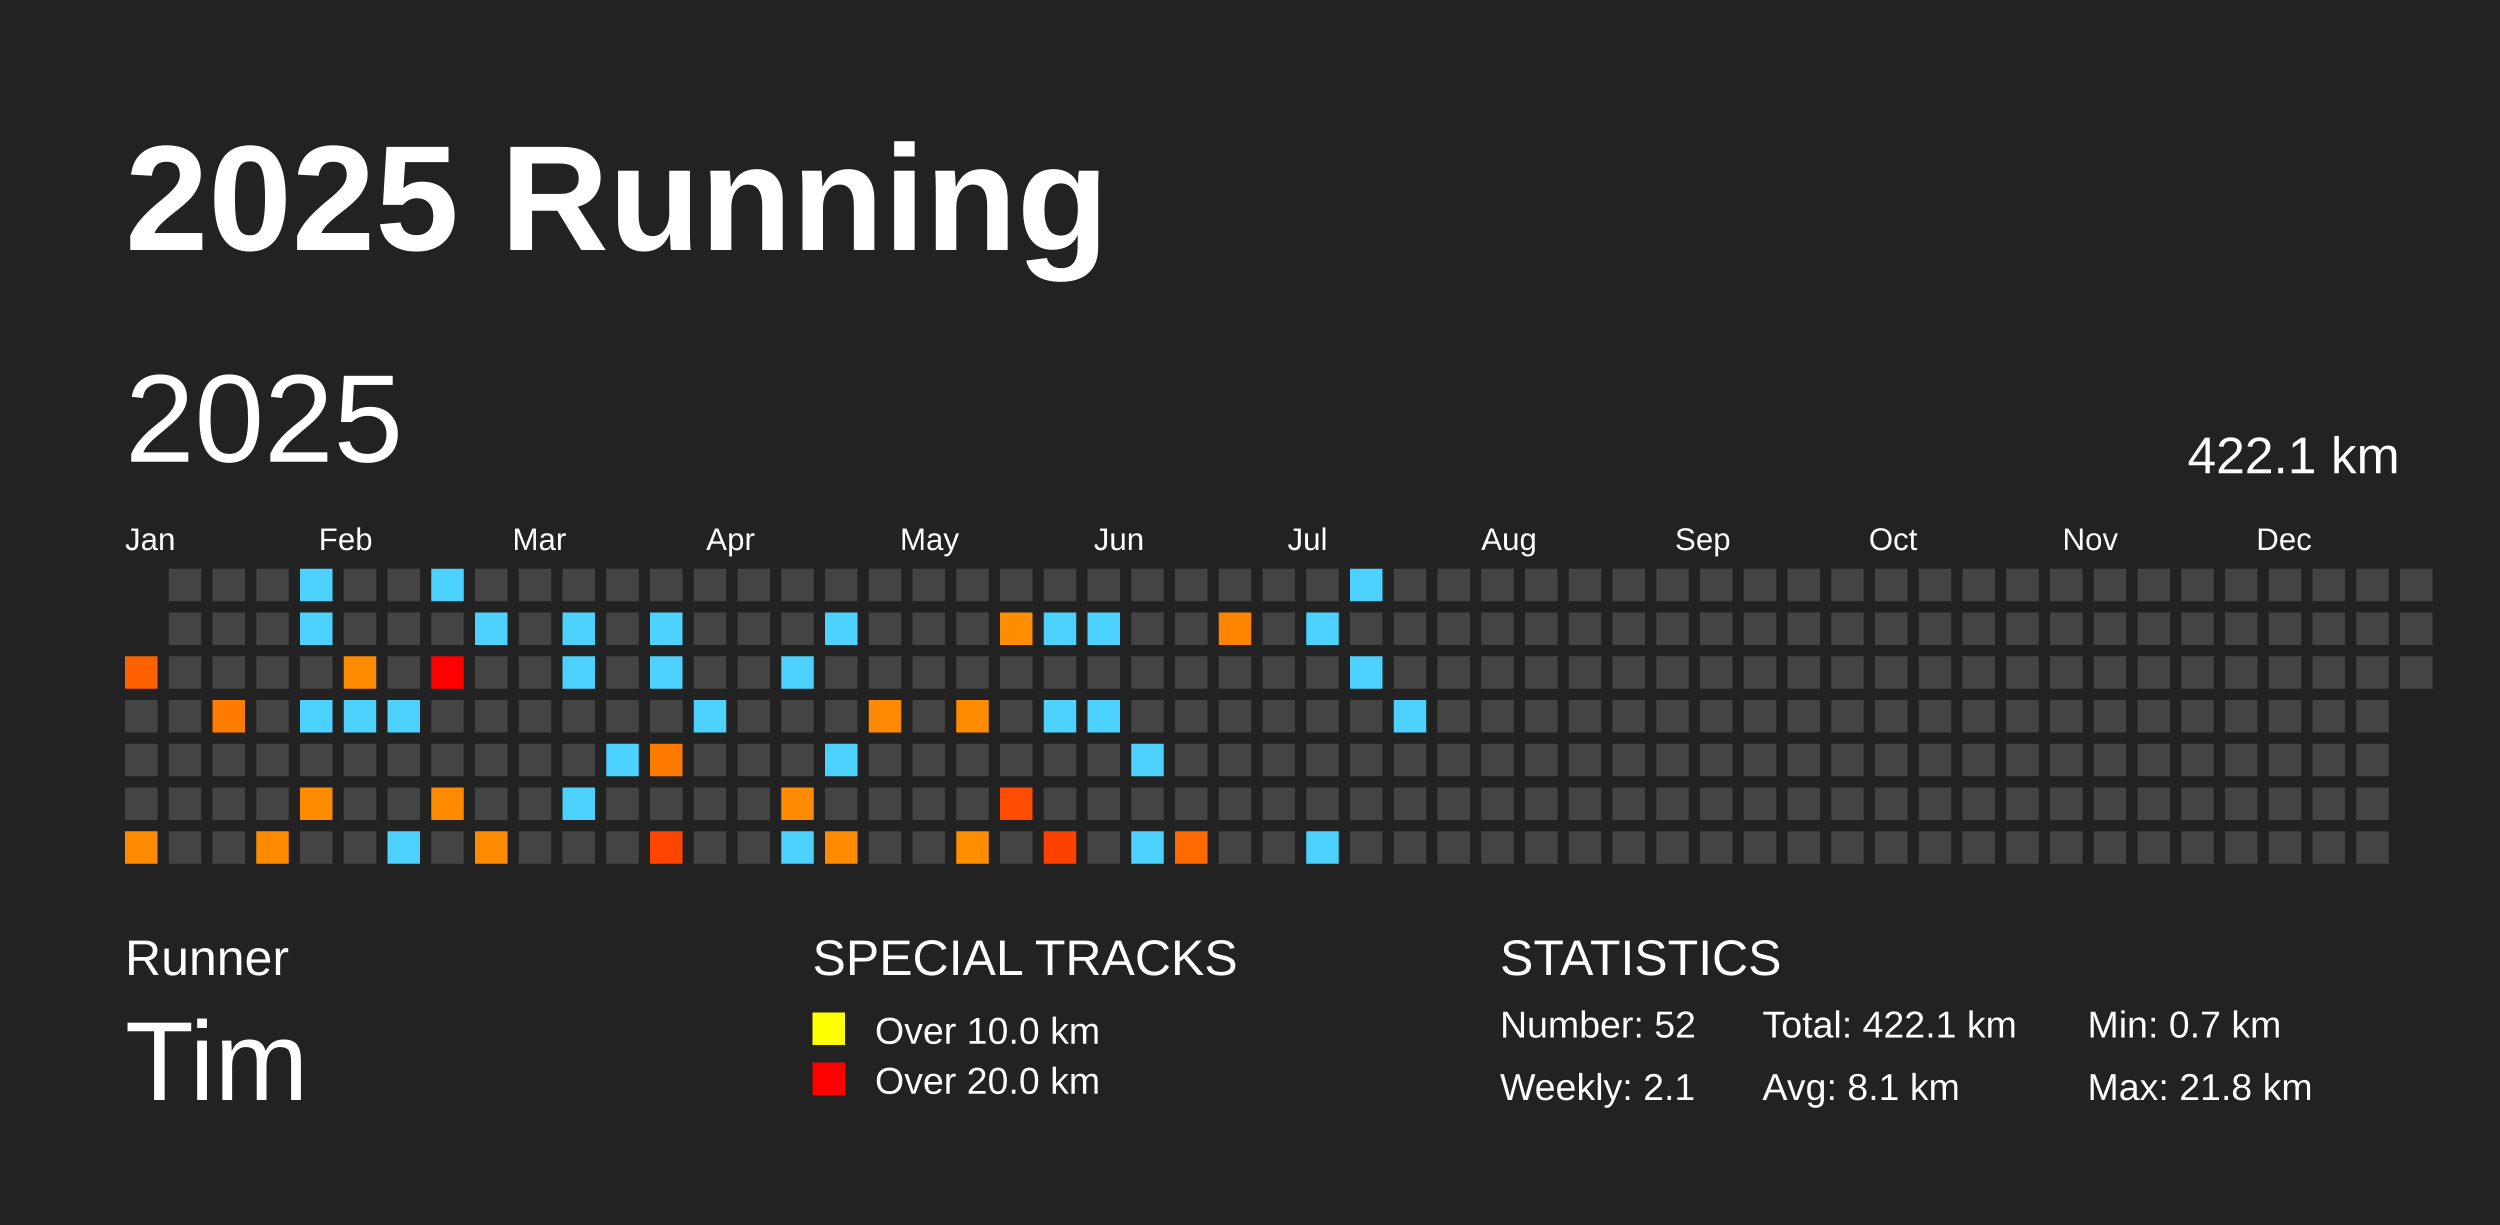
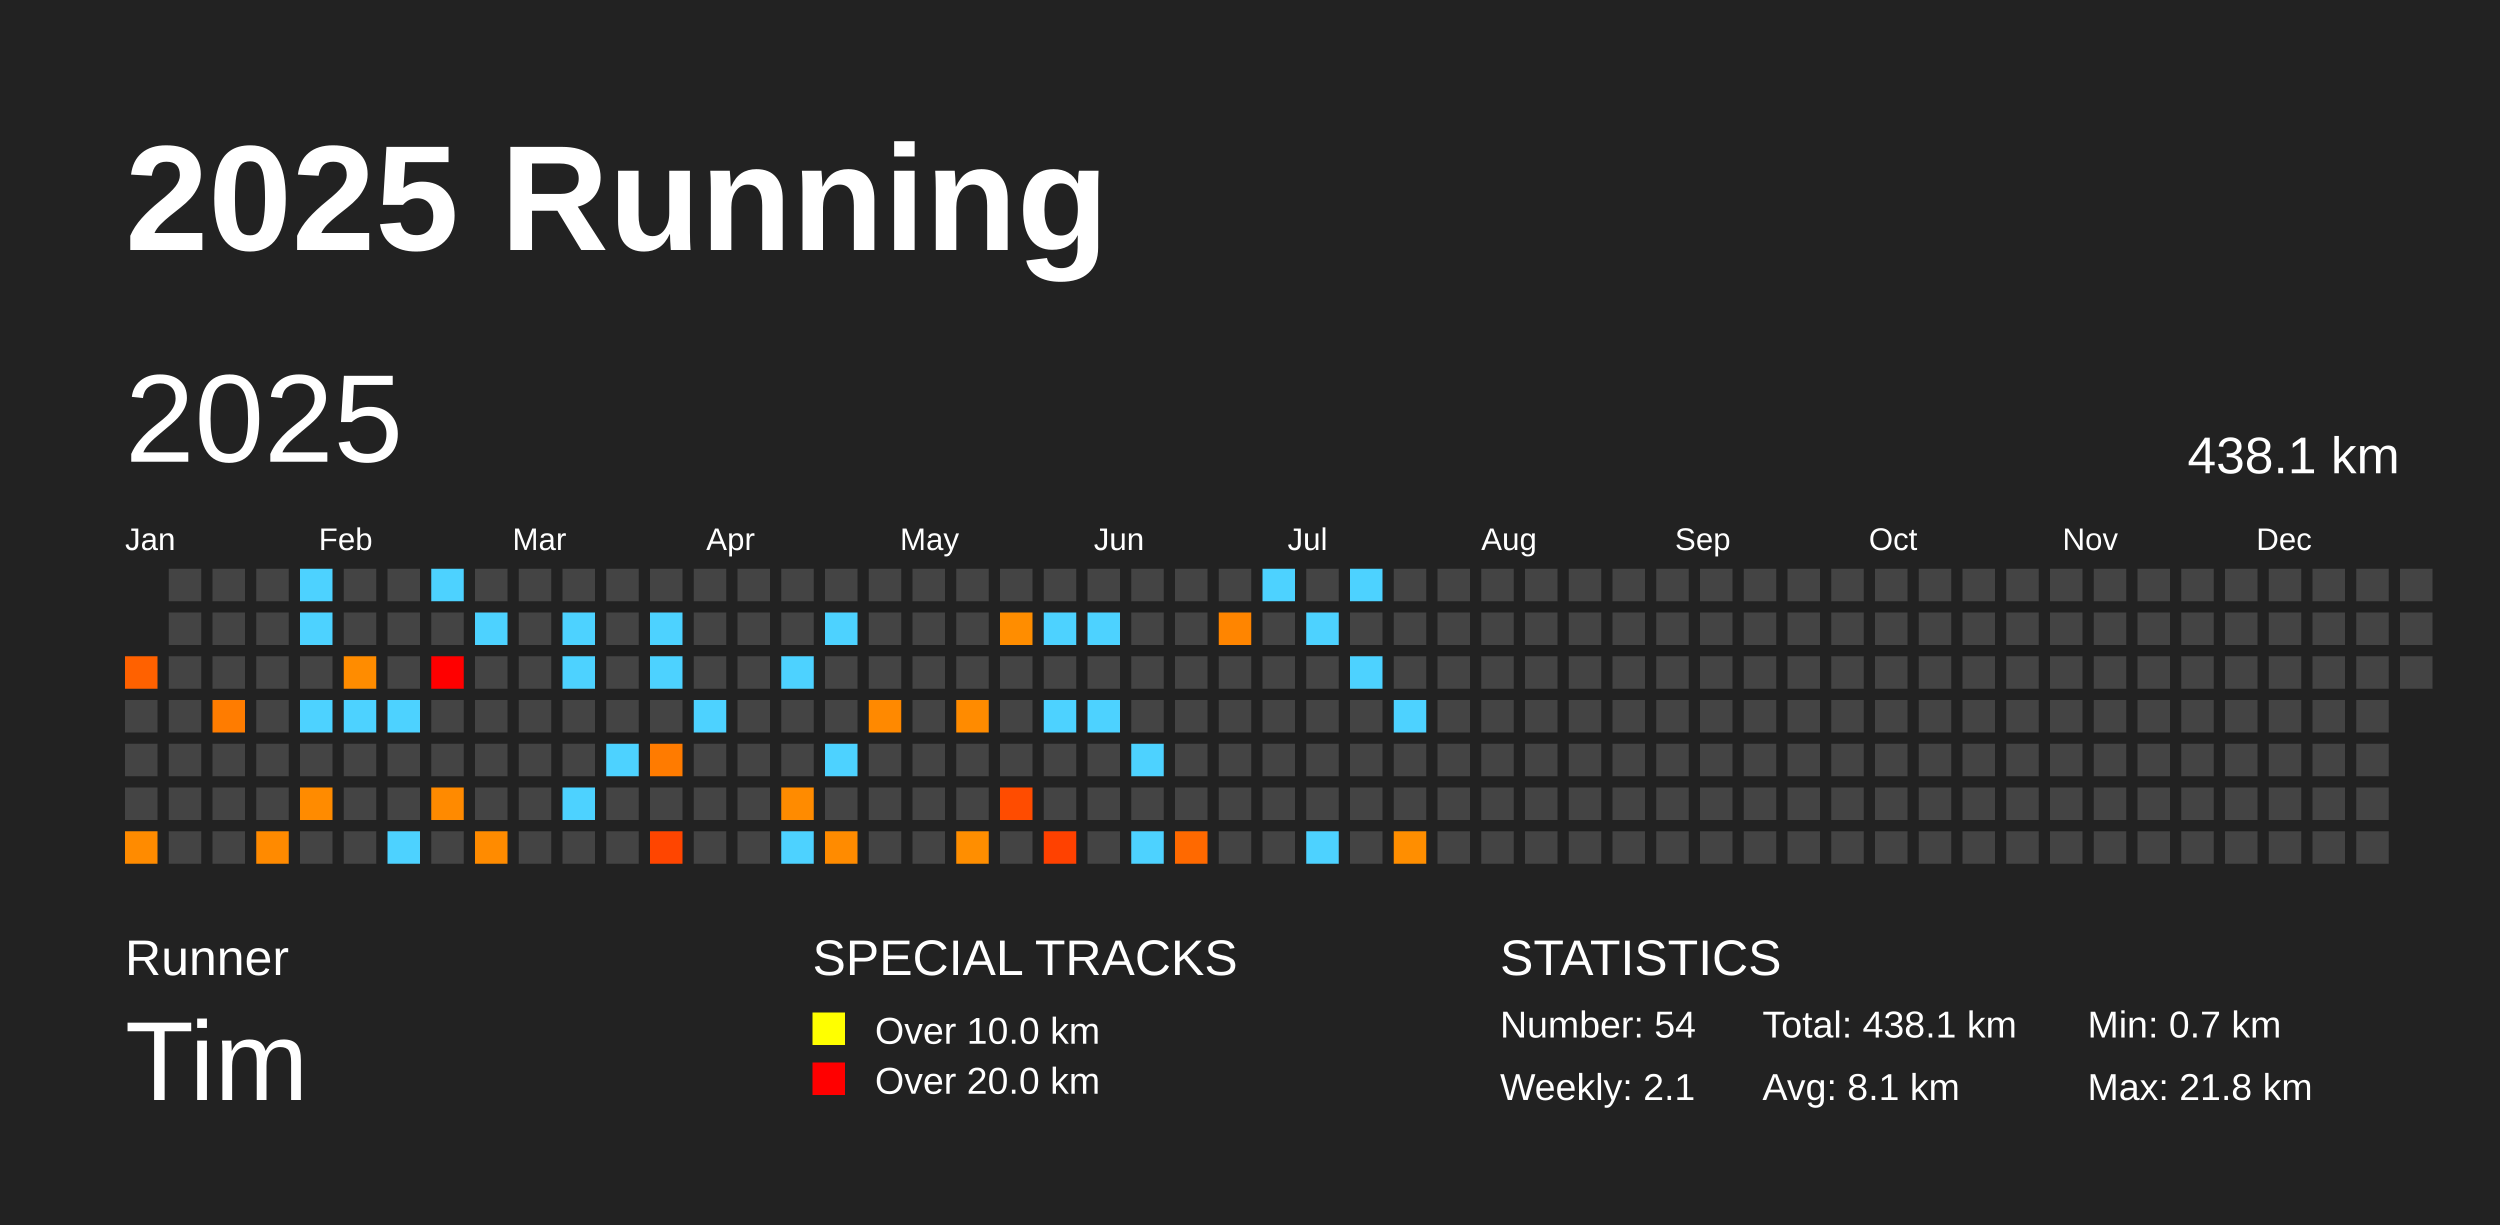
<svg xmlns="http://www.w3.org/2000/svg" baseProfile="full" height="98mm" version="1.1" viewBox="0,0,200,98" width="200mm">
  <defs />
  <rect fill="#222222" height="98" width="200" x="0" y="0" />
  <text fill="#FFFFFF" style="font-size:12px; font-family:Arial; font-weight:bold;" x="10" y="20">2025 Running</text>
  <text fill="#FFFFFF" style="font-size:4px; font-family:Arial" x="10" y="78">Runner</text>
  <text fill="#FFFFFF" style="font-size:9px; font-family:Arial" x="10" y="88">Tim</text>
  <text fill="#FFFFFF" style="font-size:4px; font-family:Arial" x="65" y="78">SPECIAL TRACKS</text>
  <rect fill="yellow" height="2.6" width="2.6" x="65" y="81" />
  <text fill="#FFFFFF" style="font-size:3px; font-family:Arial" x="70" y="83.5">Over 10.0 km</text>
  <rect fill="red" height="2.6" width="2.6" x="65" y="85" />
  <text fill="#FFFFFF" style="font-size:3px; font-family:Arial" x="70" y="87.5">Over 20.0 km</text>
  <text fill="#FFFFFF" style="font-size:4px; font-family:Arial" x="120" y="78">STATISTICS</text>
-   <text fill="#FFFFFF" style="font-size:3px; font-family:Arial" x="120" y="83">Number: 52</text>
+   <text fill="#FFFFFF" style="font-size:3px; font-family:Arial" x="120" y="83">Number: 54</text>
  <text fill="#FFFFFF" style="font-size:3px; font-family:Arial" x="120" y="88">Weekly: 2.1</text>
-   <text fill="#FFFFFF" style="font-size:3px; font-family:Arial" x="141" y="83">Total: 422.1 km</text>
+   <text fill="#FFFFFF" style="font-size:3px; font-family:Arial" x="141" y="83">Total: 438.1 km</text>
  <text fill="#FFFFFF" style="font-size:3px; font-family:Arial" x="141" y="88">Avg: 8.1 km</text>
  <text fill="#FFFFFF" style="font-size:3px; font-family:Arial" x="167" y="83">Min: 0.7 km</text>
  <text fill="#FFFFFF" style="font-size:3px; font-family:Arial" x="167" y="88">Max: 21.8 km</text>
  <text dominant-baseline="hanging" fill="#FFFFFF" style="font-size:10.0px; font-family:Arial;" x="10" y="30">2025</text>
-   <text dominant-baseline="hanging" fill="#FFFFFF" style="font-size:4.125px; font-family:Arial;" x="175" y="35">422.1 km</text>
+   <text dominant-baseline="hanging" fill="#FFFFFF" style="font-size:4.125px; font-family:Arial;" x="175" y="35">438.1 km</text>
  <text fill="#FFFFFF" style="font-size:2.5px; font-family:Arial" x="10.0" y="44">Jan</text>
  <text fill="#FFFFFF" style="font-size:2.5px; font-family:Arial" x="25.5" y="44">Feb</text>
  <text fill="#FFFFFF" style="font-size:2.5px; font-family:Arial" x="41.0" y="44">Mar</text>
  <text fill="#FFFFFF" style="font-size:2.5px; font-family:Arial" x="56.5" y="44">Apr</text>
  <text fill="#FFFFFF" style="font-size:2.5px; font-family:Arial" x="72.0" y="44">May</text>
  <text fill="#FFFFFF" style="font-size:2.5px; font-family:Arial" x="87.5" y="44">Jun</text>
  <text fill="#FFFFFF" style="font-size:2.5px; font-family:Arial" x="103.0" y="44">Jul</text>
  <text fill="#FFFFFF" style="font-size:2.5px; font-family:Arial" x="118.5" y="44">Aug</text>
  <text fill="#FFFFFF" style="font-size:2.5px; font-family:Arial" x="134.0" y="44">Sep</text>
  <text fill="#FFFFFF" style="font-size:2.5px; font-family:Arial" x="149.5" y="44">Oct</text>
  <text fill="#FFFFFF" style="font-size:2.5px; font-family:Arial" x="165.0" y="44">Nov</text>
  <text fill="#FFFFFF" style="font-size:2.5px; font-family:Arial" x="180.5" y="44">Dec</text>
  <rect fill="#ff6100" height="2.6" width="2.6" x="10.0" y="52.5" />
  <rect fill="#444444" height="2.6" width="2.6" x="10.0" y="56.0" />
  <rect fill="#444444" height="2.6" width="2.6" x="10.0" y="59.5" />
  <rect fill="#444444" height="2.6" width="2.6" x="10.0" y="63.0" />
  <rect fill="#ff8b00" height="2.6" width="2.6" x="10.0" y="66.5" />
  <rect fill="#444444" height="2.6" width="2.6" x="13.5" y="45.5" />
  <rect fill="#444444" height="2.6" width="2.6" x="13.5" y="49.0" />
  <rect fill="#444444" height="2.6" width="2.6" x="13.5" y="52.5" />
  <rect fill="#444444" height="2.6" width="2.6" x="13.5" y="56.0" />
  <rect fill="#444444" height="2.6" width="2.6" x="13.5" y="59.5" />
  <rect fill="#444444" height="2.6" width="2.6" x="13.5" y="63.0" />
  <rect fill="#444444" height="2.6" width="2.6" x="13.5" y="66.5" />
  <rect fill="#444444" height="2.6" width="2.6" x="17.0" y="45.5" />
  <rect fill="#444444" height="2.6" width="2.6" x="17.0" y="49.0" />
  <rect fill="#444444" height="2.6" width="2.6" x="17.0" y="52.5" />
  <rect fill="#ff7c00" height="2.6" width="2.6" x="17.0" y="56.0" />
  <rect fill="#444444" height="2.6" width="2.6" x="17.0" y="59.5" />
  <rect fill="#444444" height="2.6" width="2.6" x="17.0" y="63.0" />
  <rect fill="#444444" height="2.6" width="2.6" x="17.0" y="66.5" />
  <rect fill="#444444" height="2.6" width="2.6" x="20.5" y="45.5" />
  <rect fill="#444444" height="2.6" width="2.6" x="20.5" y="49.0" />
  <rect fill="#444444" height="2.6" width="2.6" x="20.5" y="52.5" />
  <rect fill="#444444" height="2.6" width="2.6" x="20.5" y="56.0" />
  <rect fill="#444444" height="2.6" width="2.6" x="20.5" y="59.5" />
  <rect fill="#444444" height="2.6" width="2.6" x="20.5" y="63.0" />
  <rect fill="#ff8a00" height="2.6" width="2.6" x="20.5" y="66.5" />
  <rect fill="#4dd2ff" height="2.6" width="2.6" x="24.0" y="45.5" />
  <rect fill="#4dd2ff" height="2.6" width="2.6" x="24.0" y="49.0" />
  <rect fill="#444444" height="2.6" width="2.6" x="24.0" y="52.5" />
  <rect fill="#4dd2ff" height="2.6" width="2.6" x="24.0" y="56.0" />
  <rect fill="#444444" height="2.6" width="2.6" x="24.0" y="59.5" />
  <rect fill="#ff8b00" height="2.6" width="2.6" x="24.0" y="63.0" />
  <rect fill="#444444" height="2.6" width="2.6" x="24.0" y="66.5" />
  <rect fill="#444444" height="2.6" width="2.6" x="27.5" y="45.5" />
  <rect fill="#444444" height="2.6" width="2.6" x="27.5" y="49.0" />
  <rect fill="#ff8c00" height="2.6" width="2.6" x="27.5" y="52.5" />
  <rect fill="#4dd2ff" height="2.6" width="2.6" x="27.5" y="56.0" />
  <rect fill="#444444" height="2.6" width="2.6" x="27.5" y="59.5" />
  <rect fill="#444444" height="2.6" width="2.6" x="27.5" y="63.0" />
  <rect fill="#444444" height="2.6" width="2.6" x="27.5" y="66.5" />
  <rect fill="#444444" height="2.6" width="2.6" x="31.0" y="45.5" />
  <rect fill="#444444" height="2.6" width="2.6" x="31.0" y="49.0" />
  <rect fill="#444444" height="2.6" width="2.6" x="31.0" y="52.5" />
  <rect fill="#4dd2ff" height="2.6" width="2.6" x="31.0" y="56.0" />
  <rect fill="#444444" height="2.6" width="2.6" x="31.0" y="59.5" />
  <rect fill="#444444" height="2.6" width="2.6" x="31.0" y="63.0" />
  <rect fill="#4dd2ff" height="2.6" width="2.6" x="31.0" y="66.5" />
  <rect fill="#4dd2ff" height="2.6" width="2.6" x="34.5" y="45.5" />
  <rect fill="#444444" height="2.6" width="2.6" x="34.5" y="49.0" />
  <rect fill="red" height="2.6" width="2.6" x="34.5" y="52.5" />
  <rect fill="#444444" height="2.6" width="2.6" x="34.5" y="56.0" />
  <rect fill="#444444" height="2.6" width="2.6" x="34.5" y="59.5" />
  <rect fill="#ff8a00" height="2.6" width="2.6" x="34.5" y="63.0" />
  <rect fill="#444444" height="2.6" width="2.6" x="34.5" y="66.5" />
  <rect fill="#444444" height="2.6" width="2.6" x="38.0" y="45.5" />
  <rect fill="#4dd2ff" height="2.6" width="2.6" x="38.0" y="49.0" />
  <rect fill="#444444" height="2.6" width="2.6" x="38.0" y="52.5" />
  <rect fill="#444444" height="2.6" width="2.6" x="38.0" y="56.0" />
  <rect fill="#444444" height="2.6" width="2.6" x="38.0" y="59.5" />
  <rect fill="#444444" height="2.6" width="2.6" x="38.0" y="63.0" />
  <rect fill="#ff8b00" height="2.6" width="2.6" x="38.0" y="66.5" />
  <rect fill="#444444" height="2.6" width="2.6" x="41.5" y="45.5" />
  <rect fill="#444444" height="2.6" width="2.6" x="41.5" y="49.0" />
  <rect fill="#444444" height="2.6" width="2.6" x="41.5" y="52.5" />
  <rect fill="#444444" height="2.6" width="2.6" x="41.5" y="56.0" />
  <rect fill="#444444" height="2.6" width="2.6" x="41.5" y="59.5" />
  <rect fill="#444444" height="2.6" width="2.6" x="41.5" y="63.0" />
  <rect fill="#444444" height="2.6" width="2.6" x="41.5" y="66.5" />
  <rect fill="#444444" height="2.6" width="2.6" x="45.0" y="45.5" />
  <rect fill="#4dd2ff" height="2.6" width="2.6" x="45.0" y="49.0" />
  <rect fill="#4dd2ff" height="2.6" width="2.6" x="45.0" y="52.5" />
  <rect fill="#444444" height="2.6" width="2.6" x="45.0" y="56.0" />
  <rect fill="#444444" height="2.6" width="2.6" x="45.0" y="59.5" />
  <rect fill="#4dd2ff" height="2.6" width="2.6" x="45.0" y="63.0" />
  <rect fill="#444444" height="2.6" width="2.6" x="45.0" y="66.5" />
  <rect fill="#444444" height="2.6" width="2.6" x="48.5" y="45.5" />
  <rect fill="#444444" height="2.6" width="2.6" x="48.5" y="49.0" />
  <rect fill="#444444" height="2.6" width="2.6" x="48.5" y="52.5" />
  <rect fill="#444444" height="2.6" width="2.6" x="48.5" y="56.0" />
  <rect fill="#4dd2ff" height="2.6" width="2.6" x="48.5" y="59.5" />
  <rect fill="#444444" height="2.6" width="2.6" x="48.5" y="63.0" />
  <rect fill="#444444" height="2.6" width="2.6" x="48.5" y="66.5" />
  <rect fill="#444444" height="2.6" width="2.6" x="52.0" y="45.5" />
  <rect fill="#4dd2ff" height="2.6" width="2.6" x="52.0" y="49.0" />
  <rect fill="#4dd2ff" height="2.6" width="2.6" x="52.0" y="52.5" />
  <rect fill="#444444" height="2.6" width="2.6" x="52.0" y="56.0" />
  <rect fill="#ff7b00" height="2.6" width="2.6" x="52.0" y="59.5" />
  <rect fill="#444444" height="2.6" width="2.6" x="52.0" y="63.0" />
  <rect fill="#ff4500" height="2.6" width="2.6" x="52.0" y="66.5" />
  <rect fill="#444444" height="2.6" width="2.6" x="55.5" y="45.5" />
  <rect fill="#444444" height="2.6" width="2.6" x="55.5" y="49.0" />
  <rect fill="#444444" height="2.6" width="2.6" x="55.5" y="52.5" />
  <rect fill="#4dd2ff" height="2.6" width="2.6" x="55.5" y="56.0" />
  <rect fill="#444444" height="2.6" width="2.6" x="55.5" y="59.5" />
  <rect fill="#444444" height="2.6" width="2.6" x="55.5" y="63.0" />
  <rect fill="#444444" height="2.6" width="2.6" x="55.5" y="66.5" />
  <rect fill="#444444" height="2.6" width="2.6" x="59.0" y="45.5" />
  <rect fill="#444444" height="2.6" width="2.6" x="59.0" y="49.0" />
  <rect fill="#444444" height="2.6" width="2.6" x="59.0" y="52.5" />
  <rect fill="#444444" height="2.6" width="2.6" x="59.0" y="56.0" />
  <rect fill="#444444" height="2.6" width="2.6" x="59.0" y="59.5" />
  <rect fill="#444444" height="2.6" width="2.6" x="59.0" y="63.0" />
  <rect fill="#444444" height="2.6" width="2.6" x="59.0" y="66.5" />
  <rect fill="#444444" height="2.6" width="2.6" x="62.5" y="45.5" />
  <rect fill="#444444" height="2.6" width="2.6" x="62.5" y="49.0" />
  <rect fill="#4dd2ff" height="2.6" width="2.6" x="62.5" y="52.5" />
  <rect fill="#444444" height="2.6" width="2.6" x="62.5" y="56.0" />
  <rect fill="#444444" height="2.6" width="2.6" x="62.5" y="59.5" />
  <rect fill="#ff8b00" height="2.6" width="2.6" x="62.5" y="63.0" />
  <rect fill="#4dd2ff" height="2.6" width="2.6" x="62.5" y="66.5" />
  <rect fill="#444444" height="2.6" width="2.6" x="66.0" y="45.5" />
  <rect fill="#4dd2ff" height="2.6" width="2.6" x="66.0" y="49.0" />
  <rect fill="#444444" height="2.6" width="2.6" x="66.0" y="52.5" />
  <rect fill="#444444" height="2.6" width="2.6" x="66.0" y="56.0" />
  <rect fill="#4dd2ff" height="2.6" width="2.6" x="66.0" y="59.5" />
  <rect fill="#444444" height="2.6" width="2.6" x="66.0" y="63.0" />
  <rect fill="#ff8b00" height="2.6" width="2.6" x="66.0" y="66.5" />
  <rect fill="#444444" height="2.6" width="2.6" x="69.5" y="45.5" />
  <rect fill="#444444" height="2.6" width="2.6" x="69.5" y="49.0" />
  <rect fill="#444444" height="2.6" width="2.6" x="69.5" y="52.5" />
  <rect fill="#ff8900" height="2.6" width="2.6" x="69.5" y="56.0" />
  <rect fill="#444444" height="2.6" width="2.6" x="69.5" y="59.5" />
  <rect fill="#444444" height="2.6" width="2.6" x="69.5" y="63.0" />
  <rect fill="#444444" height="2.6" width="2.6" x="69.5" y="66.5" />
  <rect fill="#444444" height="2.6" width="2.6" x="73.0" y="45.5" />
  <rect fill="#444444" height="2.6" width="2.6" x="73.0" y="49.0" />
  <rect fill="#444444" height="2.6" width="2.6" x="73.0" y="52.5" />
  <rect fill="#444444" height="2.6" width="2.6" x="73.0" y="56.0" />
  <rect fill="#444444" height="2.6" width="2.6" x="73.0" y="59.5" />
  <rect fill="#444444" height="2.6" width="2.6" x="73.0" y="63.0" />
  <rect fill="#444444" height="2.6" width="2.6" x="73.0" y="66.5" />
  <rect fill="#444444" height="2.6" width="2.6" x="76.5" y="45.5" />
  <rect fill="#444444" height="2.6" width="2.6" x="76.5" y="49.0" />
  <rect fill="#444444" height="2.6" width="2.6" x="76.5" y="52.5" />
  <rect fill="#ff8b00" height="2.6" width="2.6" x="76.5" y="56.0" />
  <rect fill="#444444" height="2.6" width="2.6" x="76.5" y="59.5" />
  <rect fill="#444444" height="2.6" width="2.6" x="76.5" y="63.0" />
  <rect fill="#ff8e00" height="2.6" width="2.6" x="76.5" y="66.5" />
  <rect fill="#444444" height="2.6" width="2.6" x="80.0" y="45.5" />
  <rect fill="#ff8d00" height="2.6" width="2.6" x="80.0" y="49.0" />
  <rect fill="#444444" height="2.6" width="2.6" x="80.0" y="52.5" />
  <rect fill="#444444" height="2.6" width="2.6" x="80.0" y="56.0" />
  <rect fill="#444444" height="2.6" width="2.6" x="80.0" y="59.5" />
  <rect fill="#ff4c00" height="2.6" width="2.6" x="80.0" y="63.0" />
  <rect fill="#444444" height="2.6" width="2.6" x="80.0" y="66.5" />
  <rect fill="#444444" height="2.6" width="2.6" x="83.5" y="45.5" />
  <rect fill="#4dd2ff" height="2.6" width="2.6" x="83.5" y="49.0" />
  <rect fill="#444444" height="2.6" width="2.6" x="83.5" y="52.5" />
  <rect fill="#4dd2ff" height="2.6" width="2.6" x="83.5" y="56.0" />
  <rect fill="#444444" height="2.6" width="2.6" x="83.5" y="59.5" />
  <rect fill="#444444" height="2.6" width="2.6" x="83.5" y="63.0" />
  <rect fill="#ff4100" height="2.6" width="2.6" x="83.5" y="66.5" />
  <rect fill="#444444" height="2.6" width="2.6" x="87.0" y="45.5" />
  <rect fill="#4dd2ff" height="2.6" width="2.6" x="87.0" y="49.0" />
  <rect fill="#444444" height="2.6" width="2.6" x="87.0" y="52.5" />
  <rect fill="#4dd2ff" height="2.6" width="2.6" x="87.0" y="56.0" />
  <rect fill="#444444" height="2.6" width="2.6" x="87.0" y="59.5" />
  <rect fill="#444444" height="2.6" width="2.6" x="87.0" y="63.0" />
  <rect fill="#444444" height="2.6" width="2.6" x="87.0" y="66.5" />
  <rect fill="#444444" height="2.6" width="2.6" x="90.5" y="45.5" />
  <rect fill="#444444" height="2.6" width="2.6" x="90.5" y="49.0" />
  <rect fill="#444444" height="2.6" width="2.6" x="90.5" y="52.5" />
  <rect fill="#444444" height="2.6" width="2.6" x="90.5" y="56.0" />
  <rect fill="#4dd2ff" height="2.6" width="2.6" x="90.5" y="59.5" />
  <rect fill="#444444" height="2.6" width="2.6" x="90.5" y="63.0" />
  <rect fill="#4dd2ff" height="2.6" width="2.6" x="90.5" y="66.5" />
  <rect fill="#444444" height="2.6" width="2.6" x="94.0" y="45.5" />
  <rect fill="#444444" height="2.6" width="2.6" x="94.0" y="49.0" />
  <rect fill="#444444" height="2.6" width="2.6" x="94.0" y="52.5" />
  <rect fill="#444444" height="2.6" width="2.6" x="94.0" y="56.0" />
  <rect fill="#444444" height="2.6" width="2.6" x="94.0" y="59.5" />
  <rect fill="#444444" height="2.6" width="2.6" x="94.0" y="63.0" />
  <rect fill="#ff6900" height="2.6" width="2.6" x="94.0" y="66.5" />
  <rect fill="#444444" height="2.6" width="2.6" x="97.5" y="45.5" />
  <rect fill="#ff8500" height="2.6" width="2.6" x="97.5" y="49.0" />
  <rect fill="#444444" height="2.6" width="2.6" x="97.5" y="52.5" />
  <rect fill="#444444" height="2.6" width="2.6" x="97.5" y="56.0" />
  <rect fill="#444444" height="2.6" width="2.6" x="97.5" y="59.5" />
  <rect fill="#444444" height="2.6" width="2.6" x="97.5" y="63.0" />
  <rect fill="#444444" height="2.6" width="2.6" x="97.5" y="66.5" />
-   <rect fill="#444444" height="2.6" width="2.6" x="101.0" y="45.5" />
+   <rect fill="#4dd2ff" height="2.6" width="2.6" x="101.0" y="45.5" />
  <rect fill="#444444" height="2.6" width="2.6" x="101.0" y="49.0" />
  <rect fill="#444444" height="2.6" width="2.6" x="101.0" y="52.5" />
  <rect fill="#444444" height="2.6" width="2.6" x="101.0" y="56.0" />
  <rect fill="#444444" height="2.6" width="2.6" x="101.0" y="59.5" />
  <rect fill="#444444" height="2.6" width="2.6" x="101.0" y="63.0" />
  <rect fill="#444444" height="2.6" width="2.6" x="101.0" y="66.5" />
  <rect fill="#444444" height="2.6" width="2.6" x="104.5" y="45.5" />
  <rect fill="#4dd2ff" height="2.6" width="2.6" x="104.5" y="49.0" />
  <rect fill="#444444" height="2.6" width="2.6" x="104.5" y="52.5" />
  <rect fill="#444444" height="2.6" width="2.6" x="104.5" y="56.0" />
  <rect fill="#444444" height="2.6" width="2.6" x="104.5" y="59.5" />
  <rect fill="#444444" height="2.6" width="2.6" x="104.5" y="63.0" />
  <rect fill="#4dd2ff" height="2.6" width="2.6" x="104.5" y="66.5" />
  <rect fill="#4dd2ff" height="2.6" width="2.6" x="108.0" y="45.5" />
  <rect fill="#444444" height="2.6" width="2.6" x="108.0" y="49.0" />
  <rect fill="#4dd2ff" height="2.6" width="2.6" x="108.0" y="52.5" />
  <rect fill="#444444" height="2.6" width="2.6" x="108.0" y="56.0" />
  <rect fill="#444444" height="2.6" width="2.6" x="108.0" y="59.5" />
  <rect fill="#444444" height="2.6" width="2.6" x="108.0" y="63.0" />
  <rect fill="#444444" height="2.6" width="2.6" x="108.0" y="66.5" />
  <rect fill="#444444" height="2.6" width="2.6" x="111.5" y="45.5" />
  <rect fill="#444444" height="2.6" width="2.6" x="111.5" y="49.0" />
  <rect fill="#444444" height="2.6" width="2.6" x="111.5" y="52.5" />
  <rect fill="#4dd2ff" height="2.6" width="2.6" x="111.5" y="56.0" />
  <rect fill="#444444" height="2.6" width="2.6" x="111.5" y="59.5" />
  <rect fill="#444444" height="2.6" width="2.6" x="111.5" y="63.0" />
-   <rect fill="#444444" height="2.6" width="2.6" x="111.5" y="66.5" />
+   <rect fill="#ff8e00" height="2.6" width="2.6" x="111.5" y="66.5" />
  <rect fill="#444444" height="2.6" width="2.6" x="115.0" y="45.5" />
  <rect fill="#444444" height="2.6" width="2.6" x="115.0" y="49.0" />
  <rect fill="#444444" height="2.6" width="2.6" x="115.0" y="52.5" />
  <rect fill="#444444" height="2.6" width="2.6" x="115.0" y="56.0" />
  <rect fill="#444444" height="2.6" width="2.6" x="115.0" y="59.5" />
  <rect fill="#444444" height="2.6" width="2.6" x="115.0" y="63.0" />
  <rect fill="#444444" height="2.6" width="2.6" x="115.0" y="66.5" />
  <rect fill="#444444" height="2.6" width="2.6" x="118.5" y="45.5" />
  <rect fill="#444444" height="2.6" width="2.6" x="118.5" y="49.0" />
  <rect fill="#444444" height="2.6" width="2.6" x="118.5" y="52.5" />
  <rect fill="#444444" height="2.6" width="2.6" x="118.5" y="56.0" />
  <rect fill="#444444" height="2.6" width="2.6" x="118.5" y="59.5" />
  <rect fill="#444444" height="2.6" width="2.6" x="118.5" y="63.0" />
  <rect fill="#444444" height="2.6" width="2.6" x="118.5" y="66.5" />
  <rect fill="#444444" height="2.6" width="2.6" x="122.0" y="45.5" />
  <rect fill="#444444" height="2.6" width="2.6" x="122.0" y="49.0" />
  <rect fill="#444444" height="2.6" width="2.6" x="122.0" y="52.5" />
  <rect fill="#444444" height="2.6" width="2.6" x="122.0" y="56.0" />
  <rect fill="#444444" height="2.6" width="2.6" x="122.0" y="59.5" />
  <rect fill="#444444" height="2.6" width="2.6" x="122.0" y="63.0" />
  <rect fill="#444444" height="2.6" width="2.6" x="122.0" y="66.5" />
  <rect fill="#444444" height="2.6" width="2.6" x="125.5" y="45.5" />
  <rect fill="#444444" height="2.6" width="2.6" x="125.5" y="49.0" />
  <rect fill="#444444" height="2.6" width="2.6" x="125.5" y="52.5" />
  <rect fill="#444444" height="2.6" width="2.6" x="125.5" y="56.0" />
  <rect fill="#444444" height="2.6" width="2.6" x="125.5" y="59.5" />
  <rect fill="#444444" height="2.6" width="2.6" x="125.5" y="63.0" />
  <rect fill="#444444" height="2.6" width="2.6" x="125.5" y="66.5" />
  <rect fill="#444444" height="2.6" width="2.6" x="129.0" y="45.5" />
  <rect fill="#444444" height="2.6" width="2.6" x="129.0" y="49.0" />
  <rect fill="#444444" height="2.6" width="2.6" x="129.0" y="52.5" />
  <rect fill="#444444" height="2.6" width="2.6" x="129.0" y="56.0" />
  <rect fill="#444444" height="2.6" width="2.6" x="129.0" y="59.5" />
  <rect fill="#444444" height="2.6" width="2.6" x="129.0" y="63.0" />
  <rect fill="#444444" height="2.6" width="2.6" x="129.0" y="66.5" />
  <rect fill="#444444" height="2.6" width="2.6" x="132.5" y="45.5" />
  <rect fill="#444444" height="2.6" width="2.6" x="132.5" y="49.0" />
  <rect fill="#444444" height="2.6" width="2.6" x="132.5" y="52.5" />
  <rect fill="#444444" height="2.6" width="2.6" x="132.5" y="56.0" />
  <rect fill="#444444" height="2.6" width="2.6" x="132.5" y="59.5" />
  <rect fill="#444444" height="2.6" width="2.6" x="132.5" y="63.0" />
  <rect fill="#444444" height="2.6" width="2.6" x="132.5" y="66.5" />
  <rect fill="#444444" height="2.6" width="2.6" x="136.0" y="45.5" />
  <rect fill="#444444" height="2.6" width="2.6" x="136.0" y="49.0" />
  <rect fill="#444444" height="2.6" width="2.6" x="136.0" y="52.5" />
  <rect fill="#444444" height="2.6" width="2.6" x="136.0" y="56.0" />
  <rect fill="#444444" height="2.6" width="2.6" x="136.0" y="59.5" />
  <rect fill="#444444" height="2.6" width="2.6" x="136.0" y="63.0" />
  <rect fill="#444444" height="2.6" width="2.6" x="136.0" y="66.5" />
  <rect fill="#444444" height="2.6" width="2.6" x="139.5" y="45.5" />
  <rect fill="#444444" height="2.6" width="2.6" x="139.5" y="49.0" />
  <rect fill="#444444" height="2.6" width="2.6" x="139.5" y="52.5" />
  <rect fill="#444444" height="2.6" width="2.6" x="139.5" y="56.0" />
  <rect fill="#444444" height="2.6" width="2.6" x="139.5" y="59.5" />
  <rect fill="#444444" height="2.6" width="2.6" x="139.5" y="63.0" />
  <rect fill="#444444" height="2.6" width="2.6" x="139.5" y="66.5" />
  <rect fill="#444444" height="2.6" width="2.6" x="143.0" y="45.5" />
  <rect fill="#444444" height="2.6" width="2.6" x="143.0" y="49.0" />
  <rect fill="#444444" height="2.6" width="2.6" x="143.0" y="52.5" />
  <rect fill="#444444" height="2.6" width="2.6" x="143.0" y="56.0" />
  <rect fill="#444444" height="2.6" width="2.6" x="143.0" y="59.5" />
  <rect fill="#444444" height="2.6" width="2.6" x="143.0" y="63.0" />
  <rect fill="#444444" height="2.6" width="2.6" x="143.0" y="66.5" />
  <rect fill="#444444" height="2.6" width="2.6" x="146.5" y="45.5" />
  <rect fill="#444444" height="2.6" width="2.6" x="146.5" y="49.0" />
  <rect fill="#444444" height="2.6" width="2.6" x="146.5" y="52.5" />
  <rect fill="#444444" height="2.6" width="2.6" x="146.5" y="56.0" />
  <rect fill="#444444" height="2.6" width="2.6" x="146.5" y="59.5" />
  <rect fill="#444444" height="2.6" width="2.6" x="146.5" y="63.0" />
  <rect fill="#444444" height="2.6" width="2.6" x="146.5" y="66.5" />
  <rect fill="#444444" height="2.6" width="2.6" x="150.0" y="45.5" />
  <rect fill="#444444" height="2.6" width="2.6" x="150.0" y="49.0" />
  <rect fill="#444444" height="2.6" width="2.6" x="150.0" y="52.5" />
  <rect fill="#444444" height="2.6" width="2.6" x="150.0" y="56.0" />
  <rect fill="#444444" height="2.6" width="2.6" x="150.0" y="59.5" />
  <rect fill="#444444" height="2.6" width="2.6" x="150.0" y="63.0" />
  <rect fill="#444444" height="2.6" width="2.6" x="150.0" y="66.5" />
  <rect fill="#444444" height="2.6" width="2.6" x="153.5" y="45.5" />
  <rect fill="#444444" height="2.6" width="2.6" x="153.5" y="49.0" />
  <rect fill="#444444" height="2.6" width="2.6" x="153.5" y="52.5" />
  <rect fill="#444444" height="2.6" width="2.6" x="153.5" y="56.0" />
  <rect fill="#444444" height="2.6" width="2.6" x="153.5" y="59.5" />
  <rect fill="#444444" height="2.6" width="2.6" x="153.5" y="63.0" />
  <rect fill="#444444" height="2.6" width="2.6" x="153.5" y="66.5" />
  <rect fill="#444444" height="2.6" width="2.6" x="157.0" y="45.5" />
  <rect fill="#444444" height="2.6" width="2.6" x="157.0" y="49.0" />
  <rect fill="#444444" height="2.6" width="2.6" x="157.0" y="52.5" />
  <rect fill="#444444" height="2.6" width="2.6" x="157.0" y="56.0" />
  <rect fill="#444444" height="2.6" width="2.6" x="157.0" y="59.5" />
  <rect fill="#444444" height="2.6" width="2.6" x="157.0" y="63.0" />
  <rect fill="#444444" height="2.6" width="2.6" x="157.0" y="66.5" />
  <rect fill="#444444" height="2.6" width="2.6" x="160.5" y="45.5" />
  <rect fill="#444444" height="2.6" width="2.6" x="160.5" y="49.0" />
  <rect fill="#444444" height="2.6" width="2.6" x="160.5" y="52.5" />
  <rect fill="#444444" height="2.6" width="2.6" x="160.5" y="56.0" />
  <rect fill="#444444" height="2.6" width="2.6" x="160.5" y="59.5" />
  <rect fill="#444444" height="2.6" width="2.6" x="160.5" y="63.0" />
  <rect fill="#444444" height="2.6" width="2.6" x="160.5" y="66.5" />
  <rect fill="#444444" height="2.6" width="2.6" x="164.0" y="45.5" />
  <rect fill="#444444" height="2.6" width="2.6" x="164.0" y="49.0" />
  <rect fill="#444444" height="2.6" width="2.6" x="164.0" y="52.5" />
  <rect fill="#444444" height="2.6" width="2.6" x="164.0" y="56.0" />
  <rect fill="#444444" height="2.6" width="2.6" x="164.0" y="59.5" />
  <rect fill="#444444" height="2.6" width="2.6" x="164.0" y="63.0" />
  <rect fill="#444444" height="2.6" width="2.6" x="164.0" y="66.5" />
  <rect fill="#444444" height="2.6" width="2.6" x="167.5" y="45.5" />
  <rect fill="#444444" height="2.6" width="2.6" x="167.5" y="49.0" />
  <rect fill="#444444" height="2.6" width="2.6" x="167.5" y="52.5" />
  <rect fill="#444444" height="2.6" width="2.6" x="167.5" y="56.0" />
  <rect fill="#444444" height="2.6" width="2.6" x="167.5" y="59.5" />
  <rect fill="#444444" height="2.6" width="2.6" x="167.5" y="63.0" />
  <rect fill="#444444" height="2.6" width="2.6" x="167.5" y="66.5" />
  <rect fill="#444444" height="2.6" width="2.6" x="171.0" y="45.5" />
  <rect fill="#444444" height="2.6" width="2.6" x="171.0" y="49.0" />
  <rect fill="#444444" height="2.6" width="2.6" x="171.0" y="52.5" />
  <rect fill="#444444" height="2.6" width="2.6" x="171.0" y="56.0" />
  <rect fill="#444444" height="2.6" width="2.6" x="171.0" y="59.5" />
  <rect fill="#444444" height="2.6" width="2.6" x="171.0" y="63.0" />
  <rect fill="#444444" height="2.6" width="2.6" x="171.0" y="66.5" />
  <rect fill="#444444" height="2.6" width="2.6" x="174.5" y="45.5" />
  <rect fill="#444444" height="2.6" width="2.6" x="174.5" y="49.0" />
  <rect fill="#444444" height="2.6" width="2.6" x="174.5" y="52.5" />
  <rect fill="#444444" height="2.6" width="2.6" x="174.5" y="56.0" />
  <rect fill="#444444" height="2.6" width="2.6" x="174.5" y="59.5" />
  <rect fill="#444444" height="2.6" width="2.6" x="174.5" y="63.0" />
  <rect fill="#444444" height="2.6" width="2.6" x="174.5" y="66.5" />
  <rect fill="#444444" height="2.6" width="2.6" x="178.0" y="45.5" />
  <rect fill="#444444" height="2.6" width="2.6" x="178.0" y="49.0" />
  <rect fill="#444444" height="2.6" width="2.6" x="178.0" y="52.5" />
  <rect fill="#444444" height="2.6" width="2.6" x="178.0" y="56.0" />
  <rect fill="#444444" height="2.6" width="2.6" x="178.0" y="59.5" />
  <rect fill="#444444" height="2.6" width="2.6" x="178.0" y="63.0" />
  <rect fill="#444444" height="2.6" width="2.6" x="178.0" y="66.5" />
  <rect fill="#444444" height="2.6" width="2.6" x="181.5" y="45.5" />
  <rect fill="#444444" height="2.6" width="2.6" x="181.5" y="49.0" />
  <rect fill="#444444" height="2.6" width="2.6" x="181.5" y="52.5" />
  <rect fill="#444444" height="2.6" width="2.6" x="181.5" y="56.0" />
  <rect fill="#444444" height="2.6" width="2.6" x="181.5" y="59.5" />
  <rect fill="#444444" height="2.6" width="2.6" x="181.5" y="63.0" />
  <rect fill="#444444" height="2.6" width="2.6" x="181.5" y="66.5" />
  <rect fill="#444444" height="2.6" width="2.6" x="185.0" y="45.5" />
  <rect fill="#444444" height="2.6" width="2.6" x="185.0" y="49.0" />
  <rect fill="#444444" height="2.6" width="2.6" x="185.0" y="52.5" />
  <rect fill="#444444" height="2.6" width="2.6" x="185.0" y="56.0" />
  <rect fill="#444444" height="2.6" width="2.6" x="185.0" y="59.5" />
  <rect fill="#444444" height="2.6" width="2.6" x="185.0" y="63.0" />
  <rect fill="#444444" height="2.6" width="2.6" x="185.0" y="66.5" />
  <rect fill="#444444" height="2.6" width="2.6" x="188.5" y="45.5" />
  <rect fill="#444444" height="2.6" width="2.6" x="188.5" y="49.0" />
  <rect fill="#444444" height="2.6" width="2.6" x="188.5" y="52.5" />
  <rect fill="#444444" height="2.6" width="2.6" x="188.5" y="56.0" />
  <rect fill="#444444" height="2.6" width="2.6" x="188.5" y="59.5" />
  <rect fill="#444444" height="2.6" width="2.6" x="188.5" y="63.0" />
  <rect fill="#444444" height="2.6" width="2.6" x="188.5" y="66.5" />
  <rect fill="#444444" height="2.6" width="2.6" x="192.0" y="45.5" />
  <rect fill="#444444" height="2.6" width="2.6" x="192.0" y="49.0" />
  <rect fill="#444444" height="2.6" width="2.6" x="192.0" y="52.5" />
</svg>
